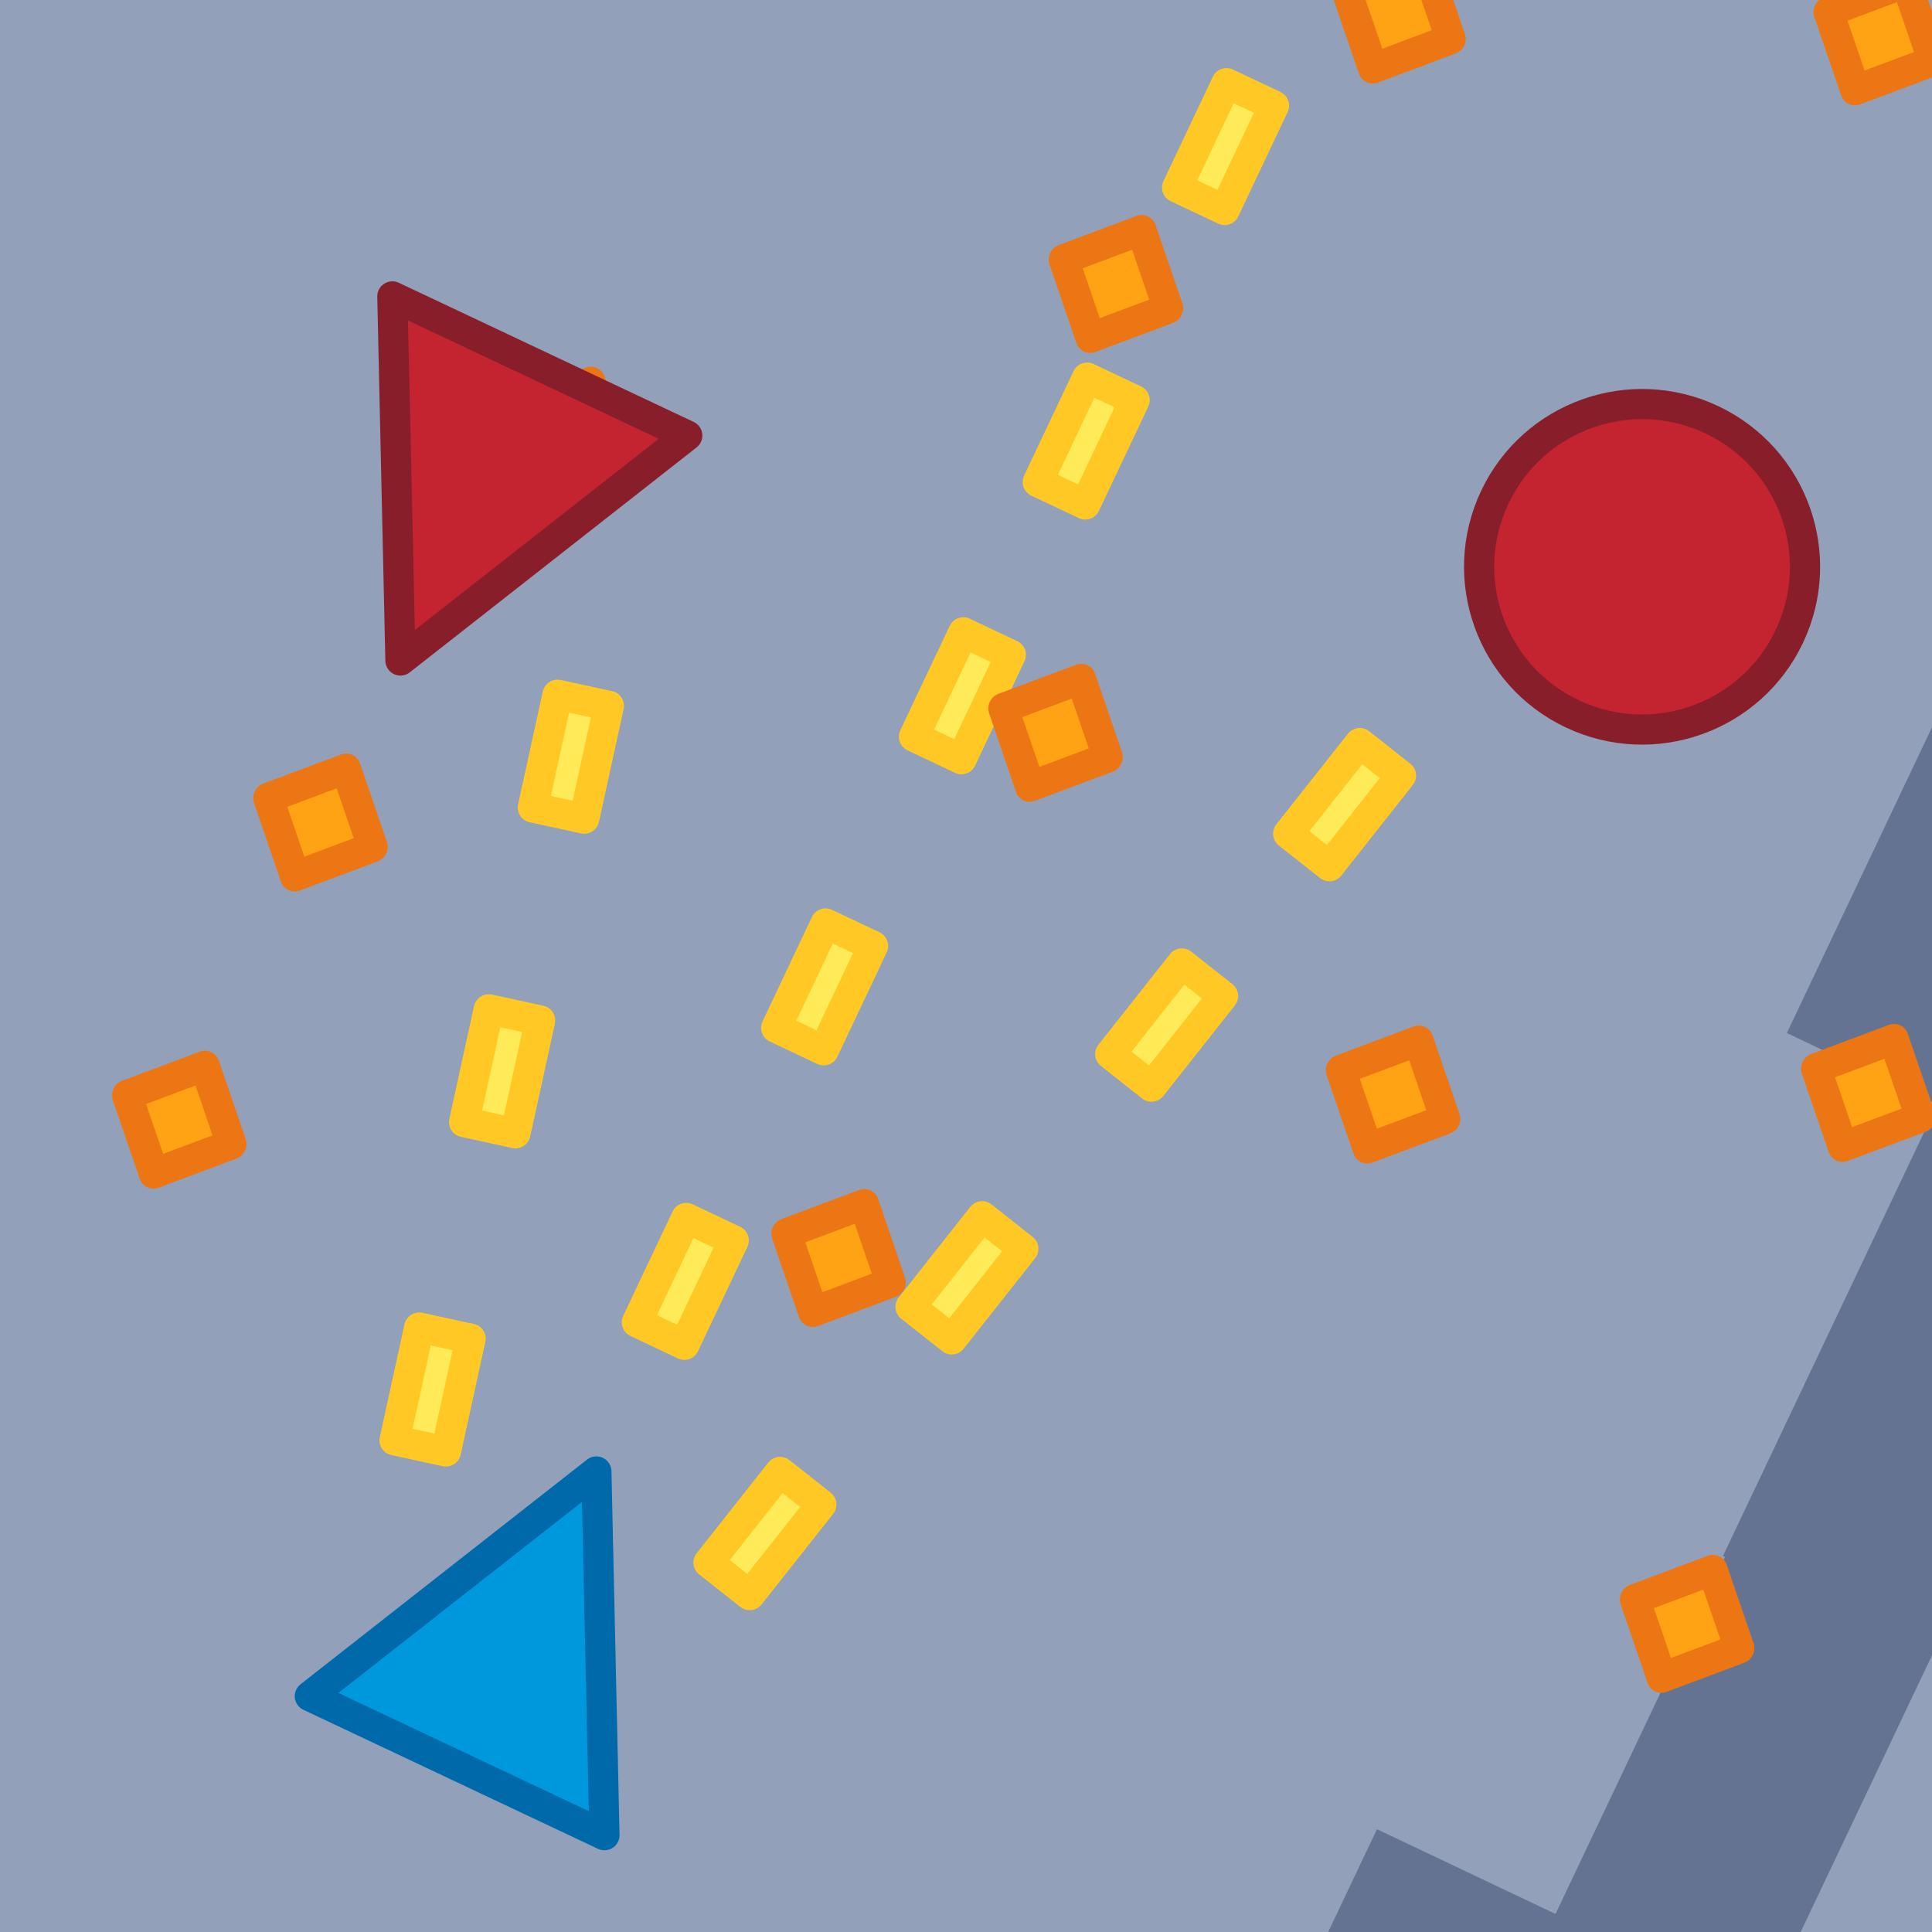
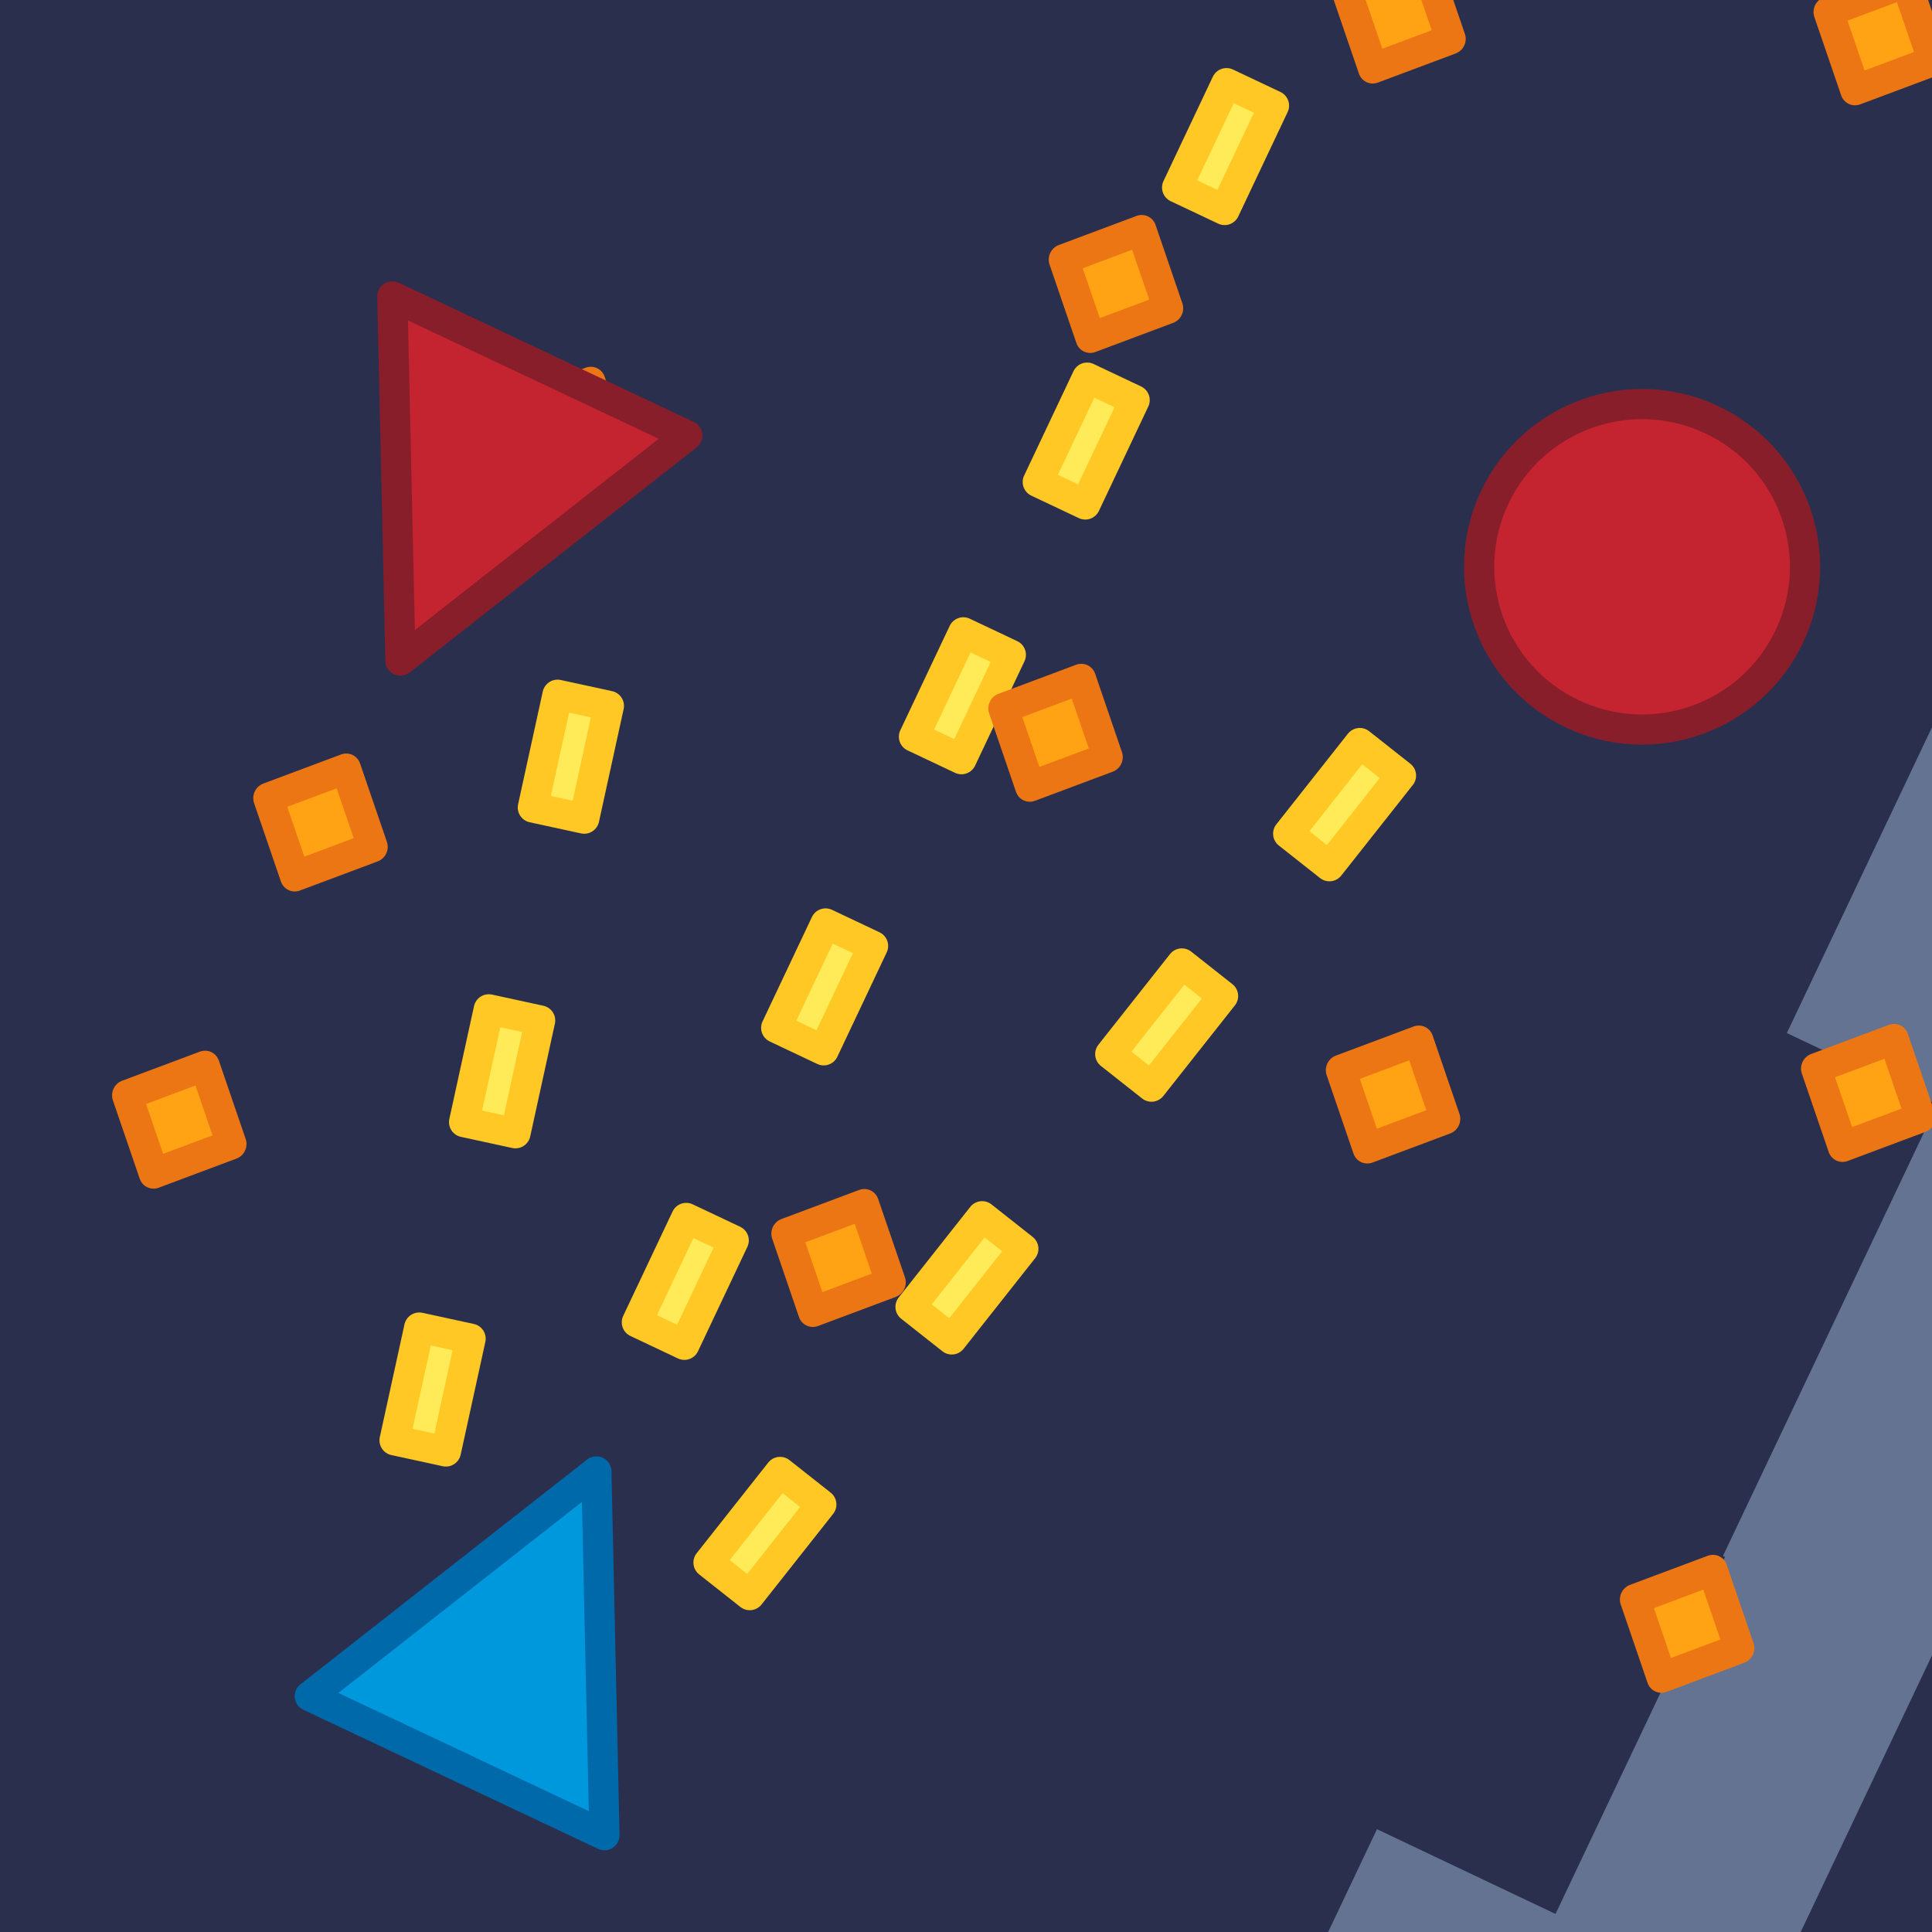
<svg xmlns="http://www.w3.org/2000/svg" width="128" height="128" viewBox="0 0 33.867 33.867" version="1.1" id="svg42931">
  <defs id="defs42928" />
  <g id="layer1">
    <g id="g41111" transform="matrix(0.2119657,0.1006163,-0.1006163,0.2119657,-9.591351,-27.90895)" style="display:inline;stroke-width:4.262">
-       <rect style="fill:#92a1b9;stroke-width:1.243;stroke-linejoin:round" id="rect21283" width="338.667" height="190.5" x="0" y="0" transform="rotate(-25.39286,245.3281,-98.42113)" />
+       <rect style="fill:#2a2f4e;stroke-width:1.243;stroke-linejoin:round" id="rect21283" width="338.667" height="190.5" x="0" y="0" transform="rotate(-25.39286,245.3281,-98.42113)" />
      <rect style="fill:#657392;stroke-width:1.128;stroke-linejoin:round" id="rect21339" width="17.126" height="55.947" x="213.65" y="246.24" />
      <rect style="fill:#657392;stroke-width:1.128;stroke-linejoin:round" id="rect21339-3" width="17.126" height="55.947" x="225.293" y="205.409" />
      <rect style="fill:#657392;stroke-width:1.128;stroke-linejoin:round" id="rect21339-6" width="17.126" height="55.947" x="239.473" y="169.268" />
      <rect style="fill:#657392;stroke-width:1.128;stroke-linejoin:round" id="rect21339-7" width="17.126" height="55.947" x="254.238" y="130.984" />
      <rect style="fill:#657392;stroke-width:1.128;stroke-linejoin:round" id="rect21339-5" width="17.126" height="55.947" x="254.071" y="83.798" />
      <rect style="fill:#657392;stroke-width:1.128;stroke-linejoin:round" id="rect21339-35" width="17.126" height="55.947" x="241.63" y="46.456" />
      <rect style="fill:#657392;stroke-width:1.128;stroke-linejoin:round" id="rect21339-62" width="17.126" height="55.947" x="255.171" y="10.712" />
      <rect style="fill:#657392;stroke-width:1.128;stroke-linejoin:round" id="rect21339-9" width="17.126" height="55.947" x="268.377" y="-31.847" />
      <rect style="fill:#657392;stroke-width:1.128;stroke-linejoin:round" id="rect21339-1" width="17.126" height="55.947" x="257.995" y="-73.269" />
      <rect style="fill:#657392;stroke-width:1.128;stroke-linejoin:round" id="rect21339-92" width="17.126" height="55.947" x="218.411" y="296.892" />
      <rect style="fill:#657392;stroke-width:1.128;stroke-linejoin:round" id="rect21339-28" width="17.126" height="55.947" x="226.913" y="335.167" />
      <rect style="fill:#657392;stroke-width:1.128;stroke-linejoin:round" id="rect21339-97" width="17.126" height="55.947" x="234.051" y="382.519" />
    </g>
    <g id="g38982" transform="matrix(0.3148038,0.1485785,-0.1487684,0.3144019,7.106376,-31.53038)" style="display:inline;stroke-width:1.521;stroke-dasharray:none">
      <rect style="fill:#ffa214;stroke:#ed7614;stroke-width:1.521;stroke-linejoin:round;stroke-dasharray:none" id="rect6846-4-1-5-8" width="4.177" height="4.177" x="106.253" y="26.739" transform="matrix(0.6966701,0.7173916,-0.6966701,0.7173916,0,0)" />
      <path style="fill:#0098dc;stroke:#0069aa;stroke-width:1.521;stroke-linecap:butt;stroke-linejoin:round;stroke-dasharray:none" d="m 79.126,144.935 -8.202,16.404 h 16.404 z" id="path236" />
      <circle style="fill:#c42430;stroke:#891e2b;stroke-width:1.521;stroke-linecap:butt;stroke-linejoin:round;stroke-dasharray:none" id="path2121" cx="107.241" cy="81.21" r="8.202" />
      <path style="fill:#c42430;stroke:#891e2b;stroke-width:1.521;stroke-linecap:butt;stroke-linejoin:round;stroke-dasharray:none" d="m 52.742,112.188 8.21,-16.42 h -16.42 z" id="path236-4" />
      <g id="g37195" style="stroke-width:1.521;stroke-dasharray:none">
        <rect style="fill:#ffeb57;stroke:#ffc825;stroke-width:1.521;stroke-linejoin:round;stroke-dasharray:none" id="rect6846" width="5.819" height="2.645" x="131.385" y="-80.38" transform="matrix(1.6787683e-4,1,-0.9999997,-8.125195e-4,0,0)" />
        <rect style="fill:#ffeb57;stroke:#ffc825;stroke-width:1.521;stroke-linejoin:round;stroke-dasharray:none" id="rect6846-3" width="5.819" height="2.645" x="114.966" y="-80.383" transform="matrix(1.6787683e-4,1,-0.9999997,-8.125195e-4,0,0)" />
        <rect style="fill:#ffeb57;stroke:#ffc825;stroke-width:1.521;stroke-linejoin:round;stroke-dasharray:none" id="rect6846-0" width="5.819" height="2.645" x="98.734" y="-80.386" transform="matrix(1.6787683e-4,1,-0.9999997,-8.125195e-4,0,0)" />
        <rect style="fill:#ffeb57;stroke:#ffc825;stroke-width:1.521;stroke-linejoin:round;stroke-dasharray:none" id="rect6846-7" width="5.819" height="2.645" x="84.462" y="-80.538" transform="matrix(1.6787683e-4,1,-0.9999997,-8.125195e-4,0,0)" />
        <rect style="fill:#ffeb57;stroke:#ffc825;stroke-width:1.521;stroke-linejoin:round;stroke-dasharray:none" id="rect6846-3-8" width="5.819" height="2.645" x="68.043" y="-80.541" transform="matrix(1.6787683e-4,1,-0.9999997,-8.125195e-4,0,0)" />
        <rect style="fill:#ffeb57;stroke:#ffc825;stroke-width:1.521;stroke-linejoin:round;stroke-dasharray:none" id="rect6846-0-6" width="5.819" height="2.645" x="51.81" y="-80.543" transform="matrix(1.6787683e-4,1,-0.9999997,-8.125195e-4,0,0)" />
      </g>
      <g id="g37195-8" transform="rotate(12.9815,40.62991,179.045)" style="stroke-width:1.521;stroke-dasharray:none">
        <rect style="fill:#ffeb57;stroke:#ffc825;stroke-width:1.521;stroke-linejoin:round;stroke-dasharray:none" id="rect6846-8" width="5.819" height="2.645" x="131.385" y="-80.38" transform="matrix(1.6787683e-4,1,-0.9999997,-8.125195e-4,0,0)" />
        <rect style="fill:#ffeb57;stroke:#ffc825;stroke-width:1.521;stroke-linejoin:round;stroke-dasharray:none" id="rect6846-3-4" width="5.819" height="2.645" x="114.966" y="-80.383" transform="matrix(1.6787683e-4,1,-0.9999997,-8.125195e-4,0,0)" />
        <rect style="fill:#ffeb57;stroke:#ffc825;stroke-width:1.521;stroke-linejoin:round;stroke-dasharray:none" id="rect6846-0-3" width="5.819" height="2.645" x="98.734" y="-80.386" transform="matrix(1.6787683e-4,1,-0.9999997,-8.125195e-4,0,0)" />
        <rect style="fill:#ffeb57;stroke:#ffc825;stroke-width:1.521;stroke-linejoin:round;stroke-dasharray:none" id="rect6846-7-1" width="5.819" height="2.645" x="84.462" y="-80.538" transform="matrix(1.6787683e-4,1,-0.9999997,-8.125195e-4,0,0)" />
      </g>
      <g id="g37195-8-2" transform="matrix(-0.9744427,0.2246364,0.2246364,0.9744427,116.7832,-3.965883)" style="stroke-width:1.521;stroke-dasharray:none">
        <rect style="fill:#ffeb57;stroke:#ffc825;stroke-width:1.521;stroke-linejoin:round;stroke-dasharray:none" id="rect6846-8-0" width="5.819" height="2.645" x="131.385" y="-80.38" transform="matrix(1.6787683e-4,1,-0.9999997,-8.125195e-4,0,0)" />
        <rect style="fill:#ffeb57;stroke:#ffc825;stroke-width:1.521;stroke-linejoin:round;stroke-dasharray:none" id="rect6846-3-4-6" width="5.819" height="2.645" x="114.966" y="-80.383" transform="matrix(1.6787683e-4,1,-0.9999997,-8.125195e-4,0,0)" />
        <rect style="fill:#ffeb57;stroke:#ffc825;stroke-width:1.521;stroke-linejoin:round;stroke-dasharray:none" id="rect6846-0-3-8" width="5.819" height="2.645" x="98.734" y="-80.386" transform="matrix(1.6787683e-4,1,-0.9999997,-8.125195e-4,0,0)" />
      </g>
      <rect style="fill:#ffa214;stroke:#ed7614;stroke-width:1.521;stroke-linejoin:round;stroke-dasharray:none" id="rect6846-4" width="4.177" height="4.177" x="120.193" y="44.703" transform="matrix(0.6966701,0.7173916,-0.6966701,0.7173916,0,0)" />
      <rect style="fill:#ffa214;stroke:#ed7614;stroke-width:1.521;stroke-linejoin:round;stroke-dasharray:none" id="rect6846-4-6" width="4.177" height="4.177" x="131.731" y="56.279" transform="matrix(0.6966701,0.7173916,-0.6966701,0.7173916,0,0)" />
      <rect style="fill:#ffa214;stroke:#ed7614;stroke-width:1.521;stroke-linejoin:round;stroke-dasharray:none" id="rect6846-4-1" width="4.177" height="4.177" x="151.998" y="-1.98" transform="matrix(0.6966701,0.7173916,-0.6966701,0.7173916,0,0)" />
      <rect style="fill:#ffa214;stroke:#ed7614;stroke-width:1.521;stroke-linejoin:round;stroke-dasharray:none" id="rect6846-4-1-9" width="4.177" height="4.177" x="108.822" y="-1.992" transform="matrix(0.6966701,0.7173916,-0.6966701,0.7173916,0,0)" />
      <rect style="fill:#ffa214;stroke:#ed7614;stroke-width:1.521;stroke-linejoin:round;stroke-dasharray:none" id="rect6846-4-5" width="4.177" height="4.177" x="151.753" y="-43.823" transform="matrix(0.6966701,0.7173916,-0.6966701,0.7173916,0,0)" />
      <rect style="fill:#ffa214;stroke:#ed7614;stroke-width:1.521;stroke-linejoin:round;stroke-dasharray:none" id="rect6846-4-1-0" width="4.177" height="4.177" x="110.647" y="-42.481" transform="matrix(0.6966701,0.7173916,-0.6966701,0.7173916,0,0)" />
      <rect style="fill:#ffa214;stroke:#ed7614;stroke-width:1.521;stroke-linejoin:round;stroke-dasharray:none" id="rect6846-4-1-91" width="4.177" height="4.177" x="131.064" y="-51.528" transform="matrix(0.6966701,0.7173916,-0.6966701,0.7173916,0,0)" />
      <rect style="fill:#ffa214;stroke:#ed7614;stroke-width:1.521;stroke-linejoin:round;stroke-dasharray:none" id="rect6846-4-1-7" width="4.177" height="4.177" x="101.094" y="-19.851" transform="matrix(0.6966701,0.7173916,-0.6966701,0.7173916,0,0)" />
      <rect style="fill:#ffa214;stroke:#ed7614;stroke-width:1.521;stroke-linejoin:round;stroke-dasharray:none" id="rect6846-4-1-71" width="4.177" height="4.177" x="160.323" y="-24.655" transform="matrix(0.6966701,0.7173916,-0.6966701,0.7173916,0,0)" />
      <rect style="fill:#ffa214;stroke:#ed7614;stroke-width:1.521;stroke-linejoin:round;stroke-dasharray:none" id="rect6846-4-1-5" width="4.177" height="4.177" x="128.949" y="8.206" transform="matrix(0.6966701,0.7173916,-0.6966701,0.7173916,0,0)" />
      <rect style="fill:#ffa214;stroke:#ed7614;stroke-width:1.521;stroke-linejoin:round;stroke-dasharray:none" id="rect6846-4-1-5-6" width="4.177" height="4.177" x="149.916" y="27.113" transform="matrix(0.6966701,0.7173916,-0.6966701,0.7173916,0,0)" />
      <rect style="fill:#ffa214;stroke:#ed7614;stroke-width:1.521;stroke-linejoin:round;stroke-dasharray:none" id="rect6846-4-1-5-7" width="4.177" height="4.177" x="182.191" y="-7.365" transform="matrix(0.6966701,0.7173916,-0.6966701,0.7173916,0,0)" />
      <rect style="fill:#ffa214;stroke:#ed7614;stroke-width:1.521;stroke-linejoin:round;stroke-dasharray:none" id="rect6846-4-1-5-3" width="4.177" height="4.177" x="180.35" y="-46.029" transform="matrix(0.6966701,0.7173916,-0.6966701,0.7173916,0,0)" />
      <rect style="fill:#ffa214;stroke:#ed7614;stroke-width:1.521;stroke-linejoin:round;stroke-dasharray:none" id="rect6846-4-1-5-65" width="4.177" height="4.177" x="149.877" y="-73.063" transform="matrix(0.6966701,0.7173916,-0.6966701,0.7173916,0,0)" />
      <rect style="fill:#ffa214;stroke:#ed7614;stroke-width:1.521;stroke-linejoin:round;stroke-dasharray:none" id="rect6846-4-1-5-63" width="4.177" height="4.177" x="110.669" y="-72.058" transform="matrix(0.6966701,0.7173916,-0.6966701,0.7173916,0,0)" />
      <rect style="fill:#ffa214;stroke:#ed7614;stroke-width:1.521;stroke-linejoin:round;stroke-dasharray:none" id="rect6846-4-1-5-9" width="4.177" height="4.177" x="81.125" y="-43.674" transform="matrix(0.6966701,0.7173916,-0.6966701,0.7173916,0,0)" />
      <rect style="fill:#ffa214;stroke:#ed7614;stroke-width:1.521;stroke-linejoin:round;stroke-dasharray:none" id="rect6846-4-1-5-4" width="4.177" height="4.177" x="80.21" y="-1.1" transform="matrix(0.6966701,0.7173916,-0.6966701,0.7173916,0,0)" />
    </g>
  </g>
</svg>
